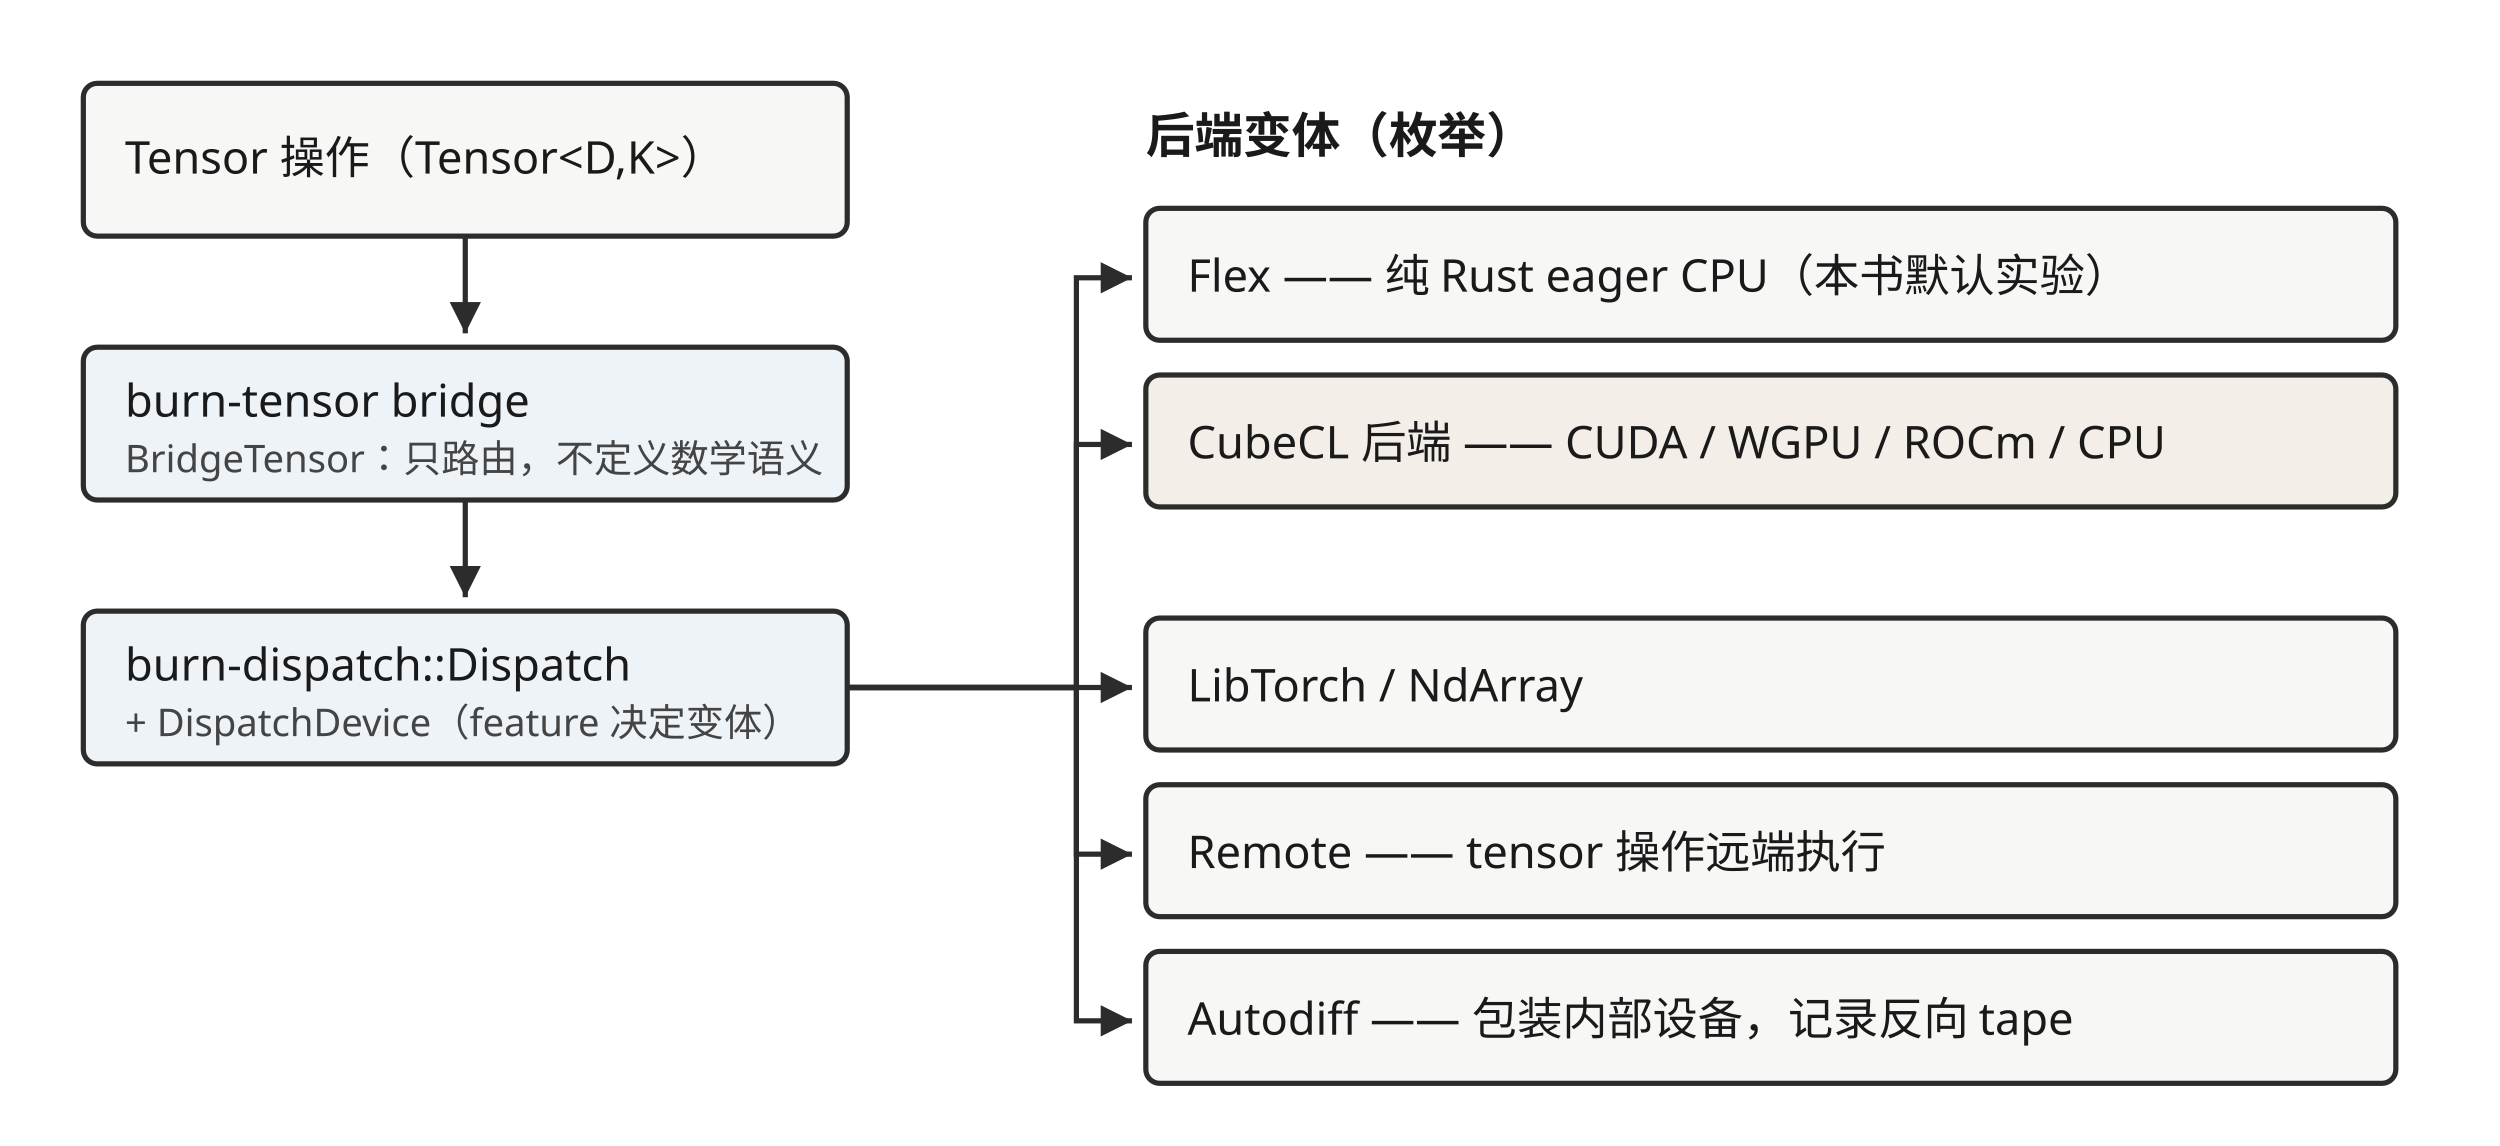
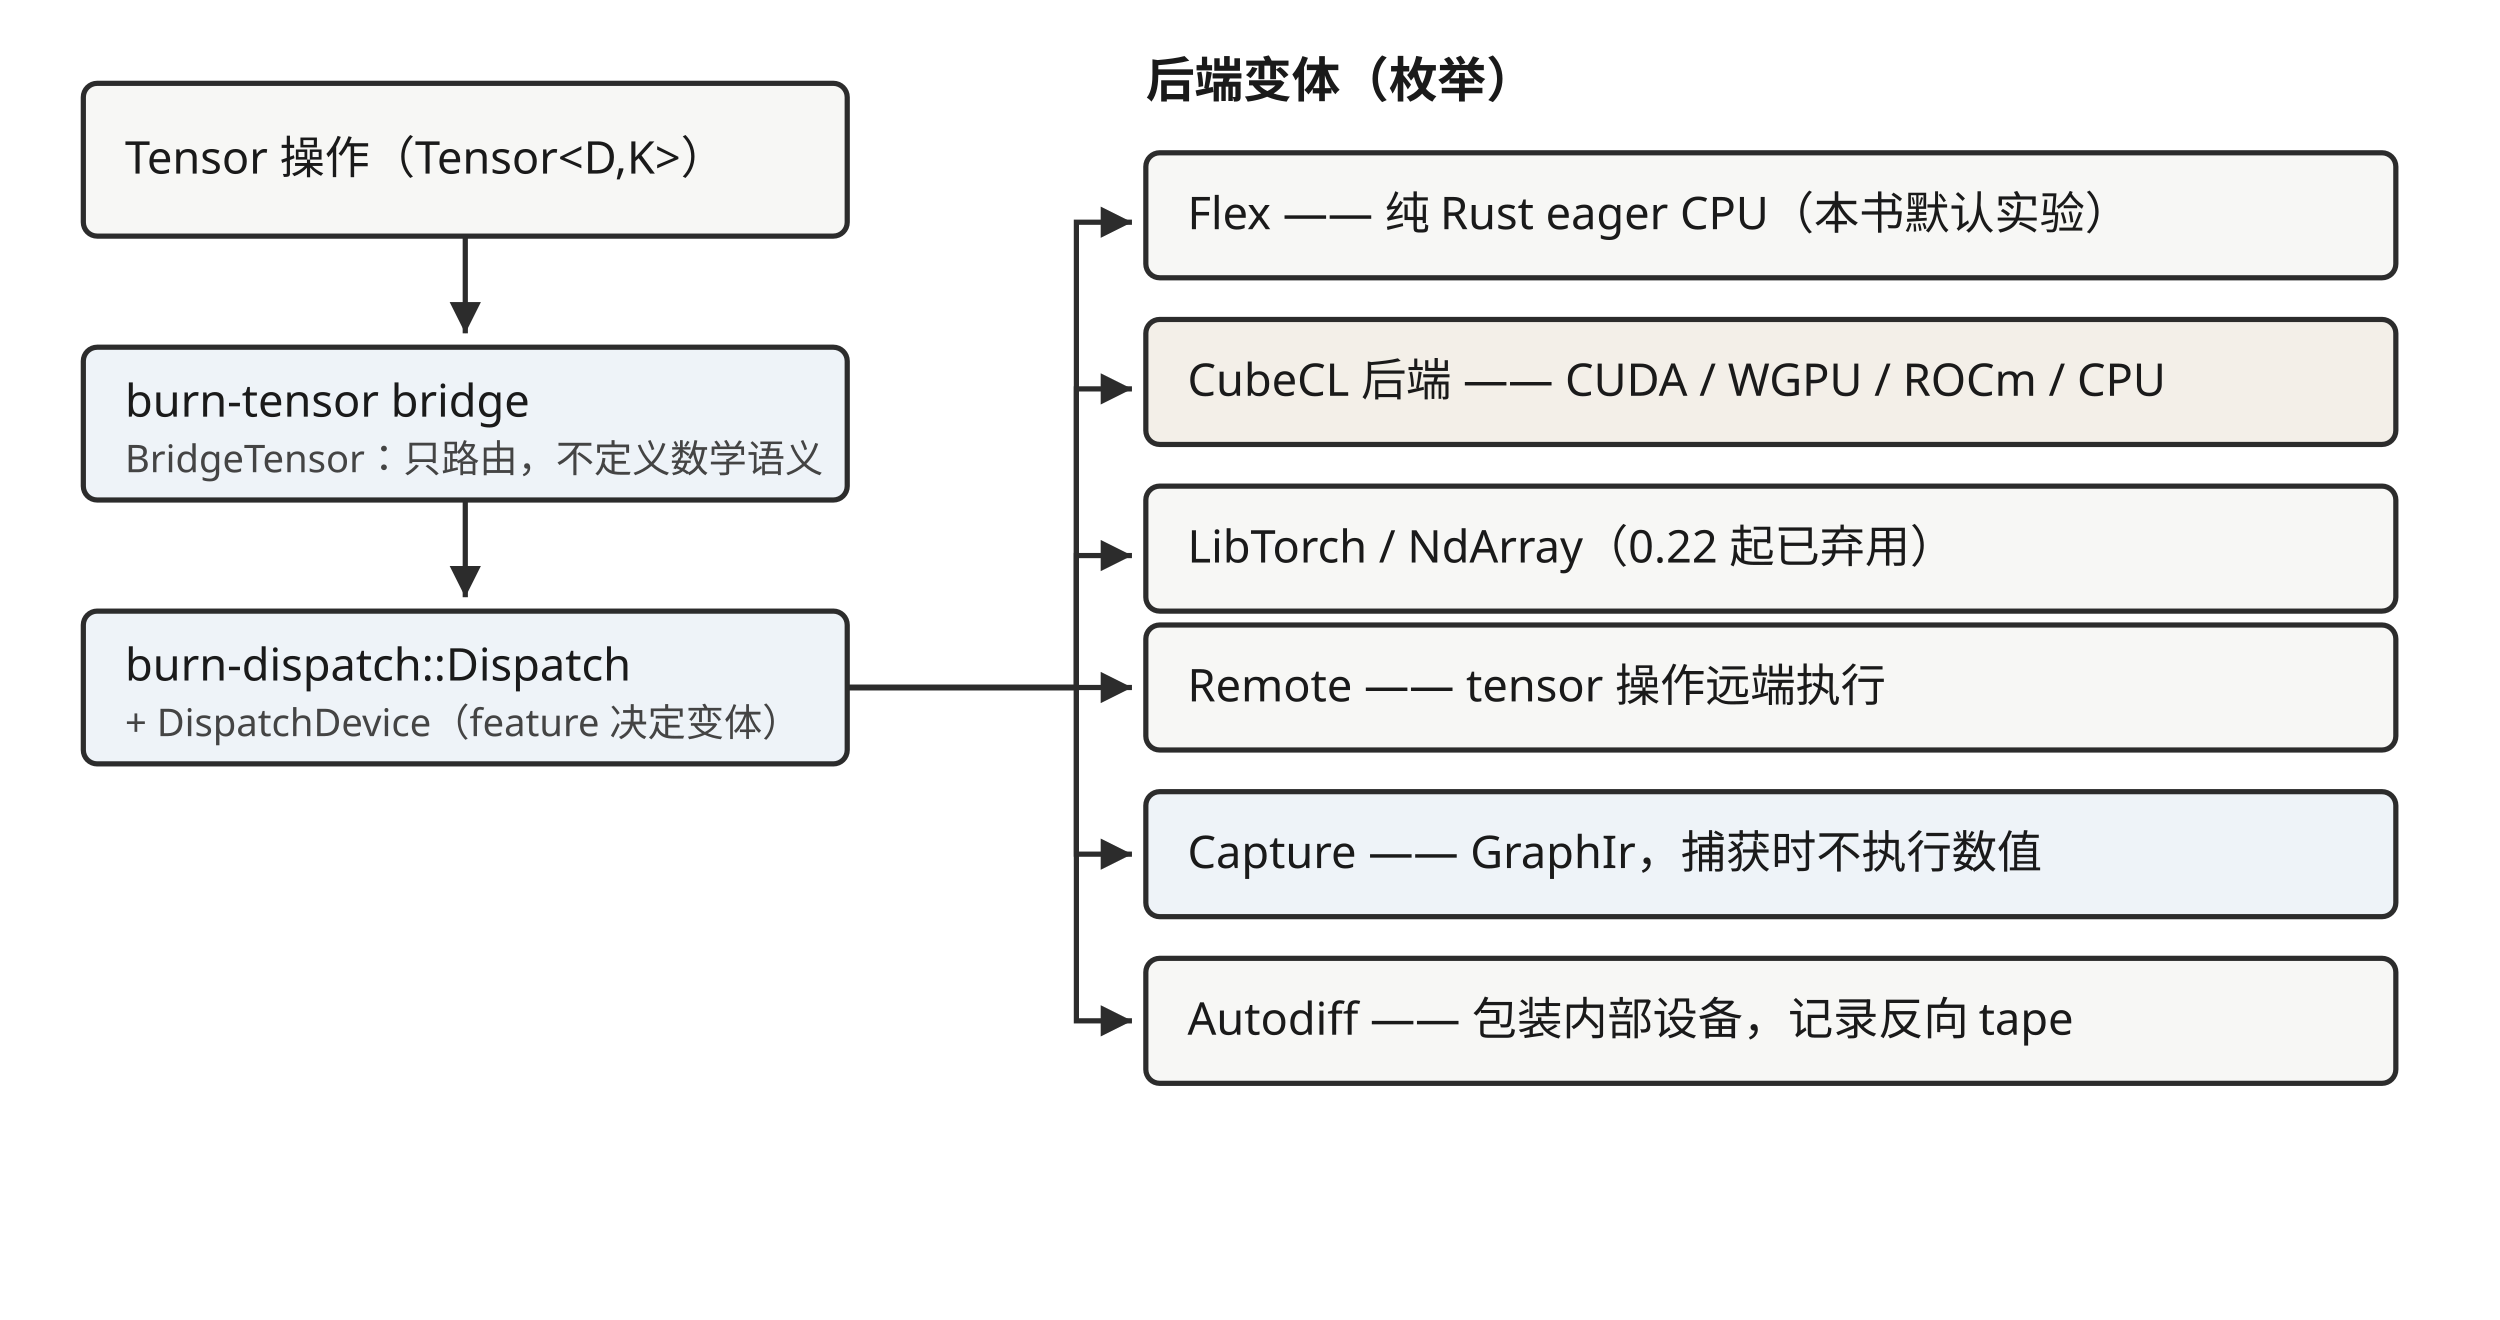
- <svg xmlns="http://www.w3.org/2000/svg" width="720" height="330" viewBox="0 0 720 330" role="img" aria-label="Tensor 操作经 bridge 与 dispatch 到达各后端">
+ <svg xmlns="http://www.w3.org/2000/svg" width="720" height="380" viewBox="0 0 720 380" role="img" aria-label="Tensor 操作经 bridge 与 dispatch 到达各后端">
  <style>
    .box { fill:#f7f7f5; stroke:#2c2c2c; stroke-width:1.5; }
    .box2 { fill:#eef3f8; stroke:#2c2c2c; stroke-width:1.5; }
    .box3 { fill:#f3efe8; stroke:#2c2c2c; stroke-width:1.5; }
    .t { font-family: system-ui, sans-serif; font-size:13px; fill:#1a1a1a; }
    .h { font-family: system-ui, sans-serif; font-size:14px; font-weight:600; fill:#1a1a1a; }
    .s { font-family: system-ui, sans-serif; font-size:11px; fill:#444; }
    .arr { stroke:#2c2c2c; stroke-width:1.5; fill:none; marker-end:url(#m); }
  </style>
  <defs>
    <marker id="m" markerWidth="8" markerHeight="8" refX="6" refY="3" orient="auto">
      <path d="M0,0 L6,3 L0,6 Z" fill="#2c2c2c" />
    </marker>
  </defs>
  <rect class="box" x="24" y="24" width="220" height="44" rx="4" />
  <text class="t" x="36" y="50">Tensor 操作（Tensor&lt;D,K&gt;）</text>
  <path class="arr" d="M134 68 V96" />
  <rect class="box2" x="24" y="100" width="220" height="44" rx="4" />
  <text class="t" x="36" y="120">burn-tensor bridge</text>
  <text class="s" x="36" y="136">BridgeTensor：只路由，不定义数学语义</text>
  <path class="arr" d="M134 144 V172" />
  <rect class="box2" x="24" y="176" width="220" height="44" rx="4" />
  <text class="t" x="36" y="196">burn-dispatch::Dispatch</text>
  <text class="s" x="36" y="212">+ DispatchDevice（feature 决定变体）</text>
-   <text class="h" x="330" y="44">后端变体（枚举）</text>
-   <path class="arr" d="M244 198 H310 V80 H326" />
-   <path class="arr" d="M244 198 H310 V128 H326" />
+   <text class="h" x="330" y="28">后端变体（枚举）</text>
+   <path class="arr" d="M244 198 H310 V64 H326" />
+   <path class="arr" d="M244 198 H310 V112 H326" />
+   <path class="arr" d="M244 198 H310 V160 H326" />
  <path class="arr" d="M244 198 H326" />
  <path class="arr" d="M244 198 H310 V246 H326" />
  <path class="arr" d="M244 198 H310 V294 H326" />
-   <rect class="box" x="330" y="60" width="360" height="38" rx="4" />
-   <text class="t" x="342" y="84">Flex —— 纯 Rust eager CPU（本书默认实验）</text>
-   <rect class="box3" x="330" y="108" width="360" height="38" rx="4" />
-   <text class="t" x="342" y="132">CubeCL 后端 —— CUDA / WGPU / ROCm / CPU</text>
-   <rect class="box" x="330" y="178" width="360" height="38" rx="4" />
-   <text class="t" x="342" y="202">LibTorch / NdArray</text>
-   <rect class="box" x="330" y="226" width="360" height="38" rx="4" />
-   <text class="t" x="342" y="250">Remote —— tensor 操作远端执行</text>
-   <rect class="box" x="330" y="274" width="360" height="38" rx="4" />
+   <rect class="box" x="330" y="44" width="360" height="36" rx="4" />
+   <text class="t" x="342" y="66">Flex —— 纯 Rust eager CPU（本书默认实验）</text>
+   <rect class="box3" x="330" y="92" width="360" height="36" rx="4" />
+   <text class="t" x="342" y="114">CubeCL 后端 —— CUDA / WGPU / ROCm / CPU</text>
+   <rect class="box" x="330" y="140" width="360" height="36" rx="4" />
+   <text class="t" x="342" y="162">LibTorch / NdArray（0.22 起已弃用）</text>
+   <rect class="box" x="330" y="180" width="360" height="36" rx="4" />
+   <text class="t" x="342" y="202">Remote —— tensor 操作远端执行</text>
+   <rect class="box2" x="330" y="228" width="360" height="36" rx="4" />
+   <text class="t" x="342" y="250">Capture —— GraphIr，捕获时不执行数值</text>
+   <rect class="box" x="330" y="276" width="360" height="36" rx="4" />
  <text class="t" x="342" y="298">Autodiff —— 包装内部设备，记录反向 tape</text>
</svg>
